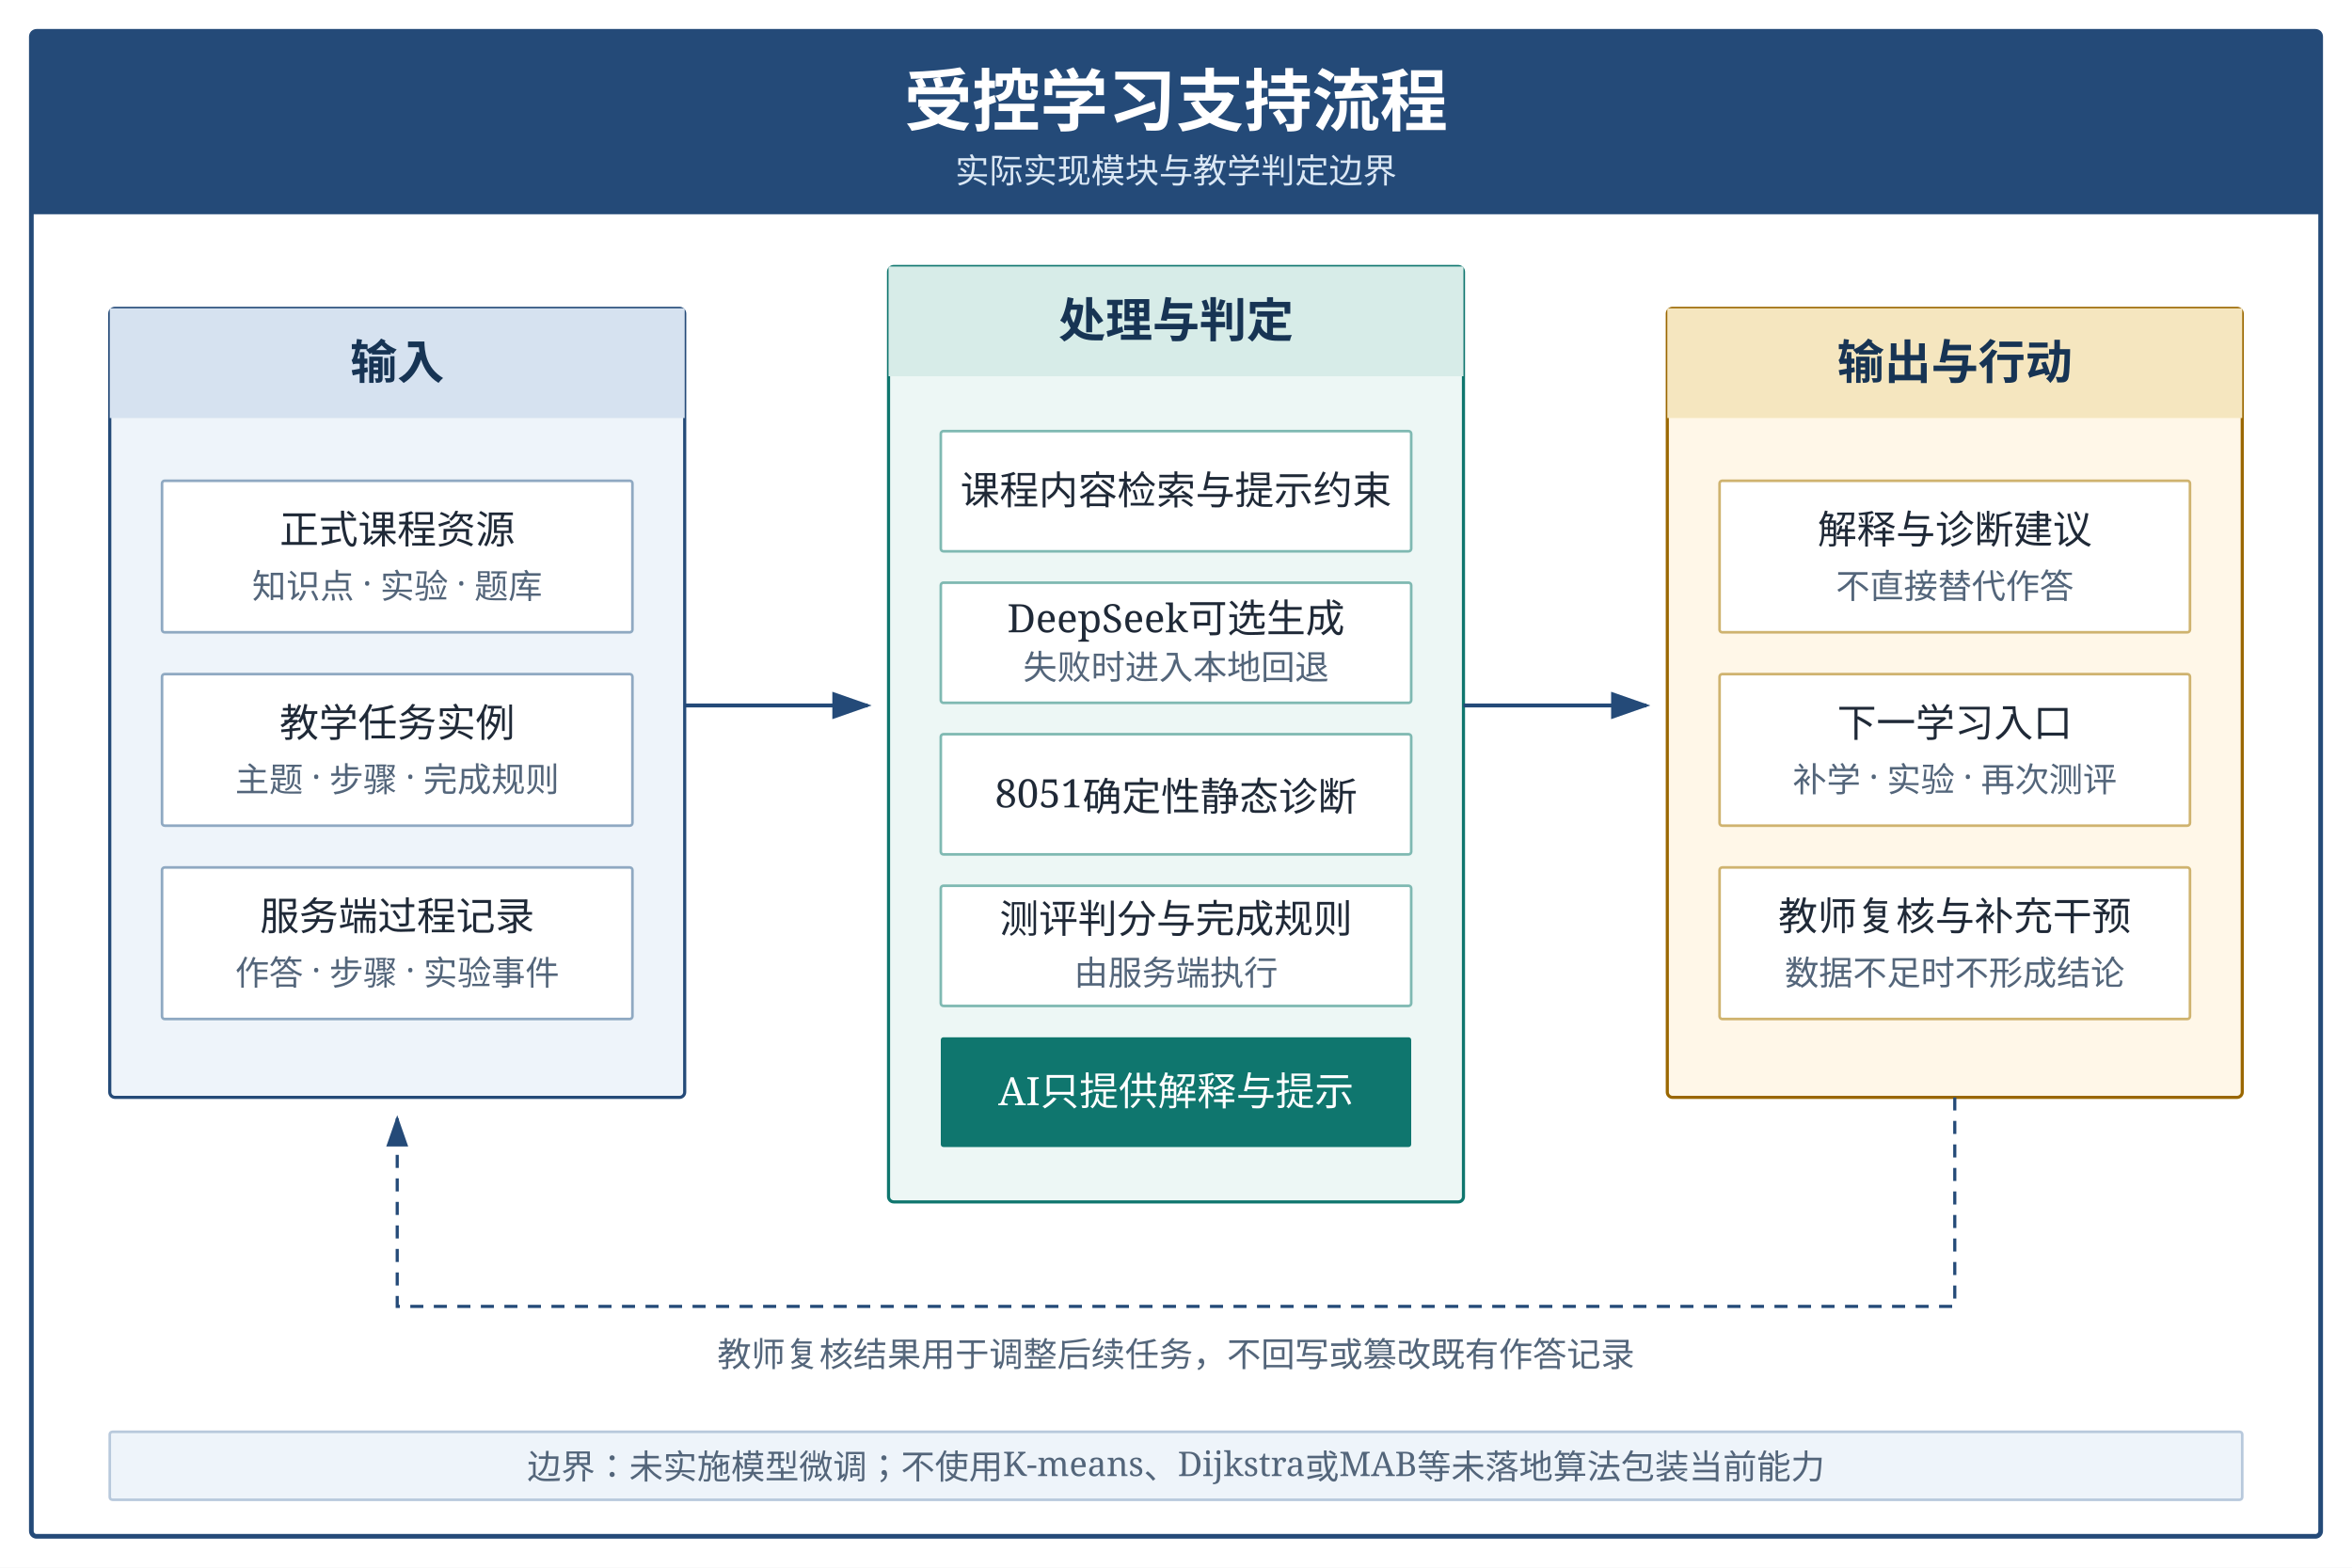
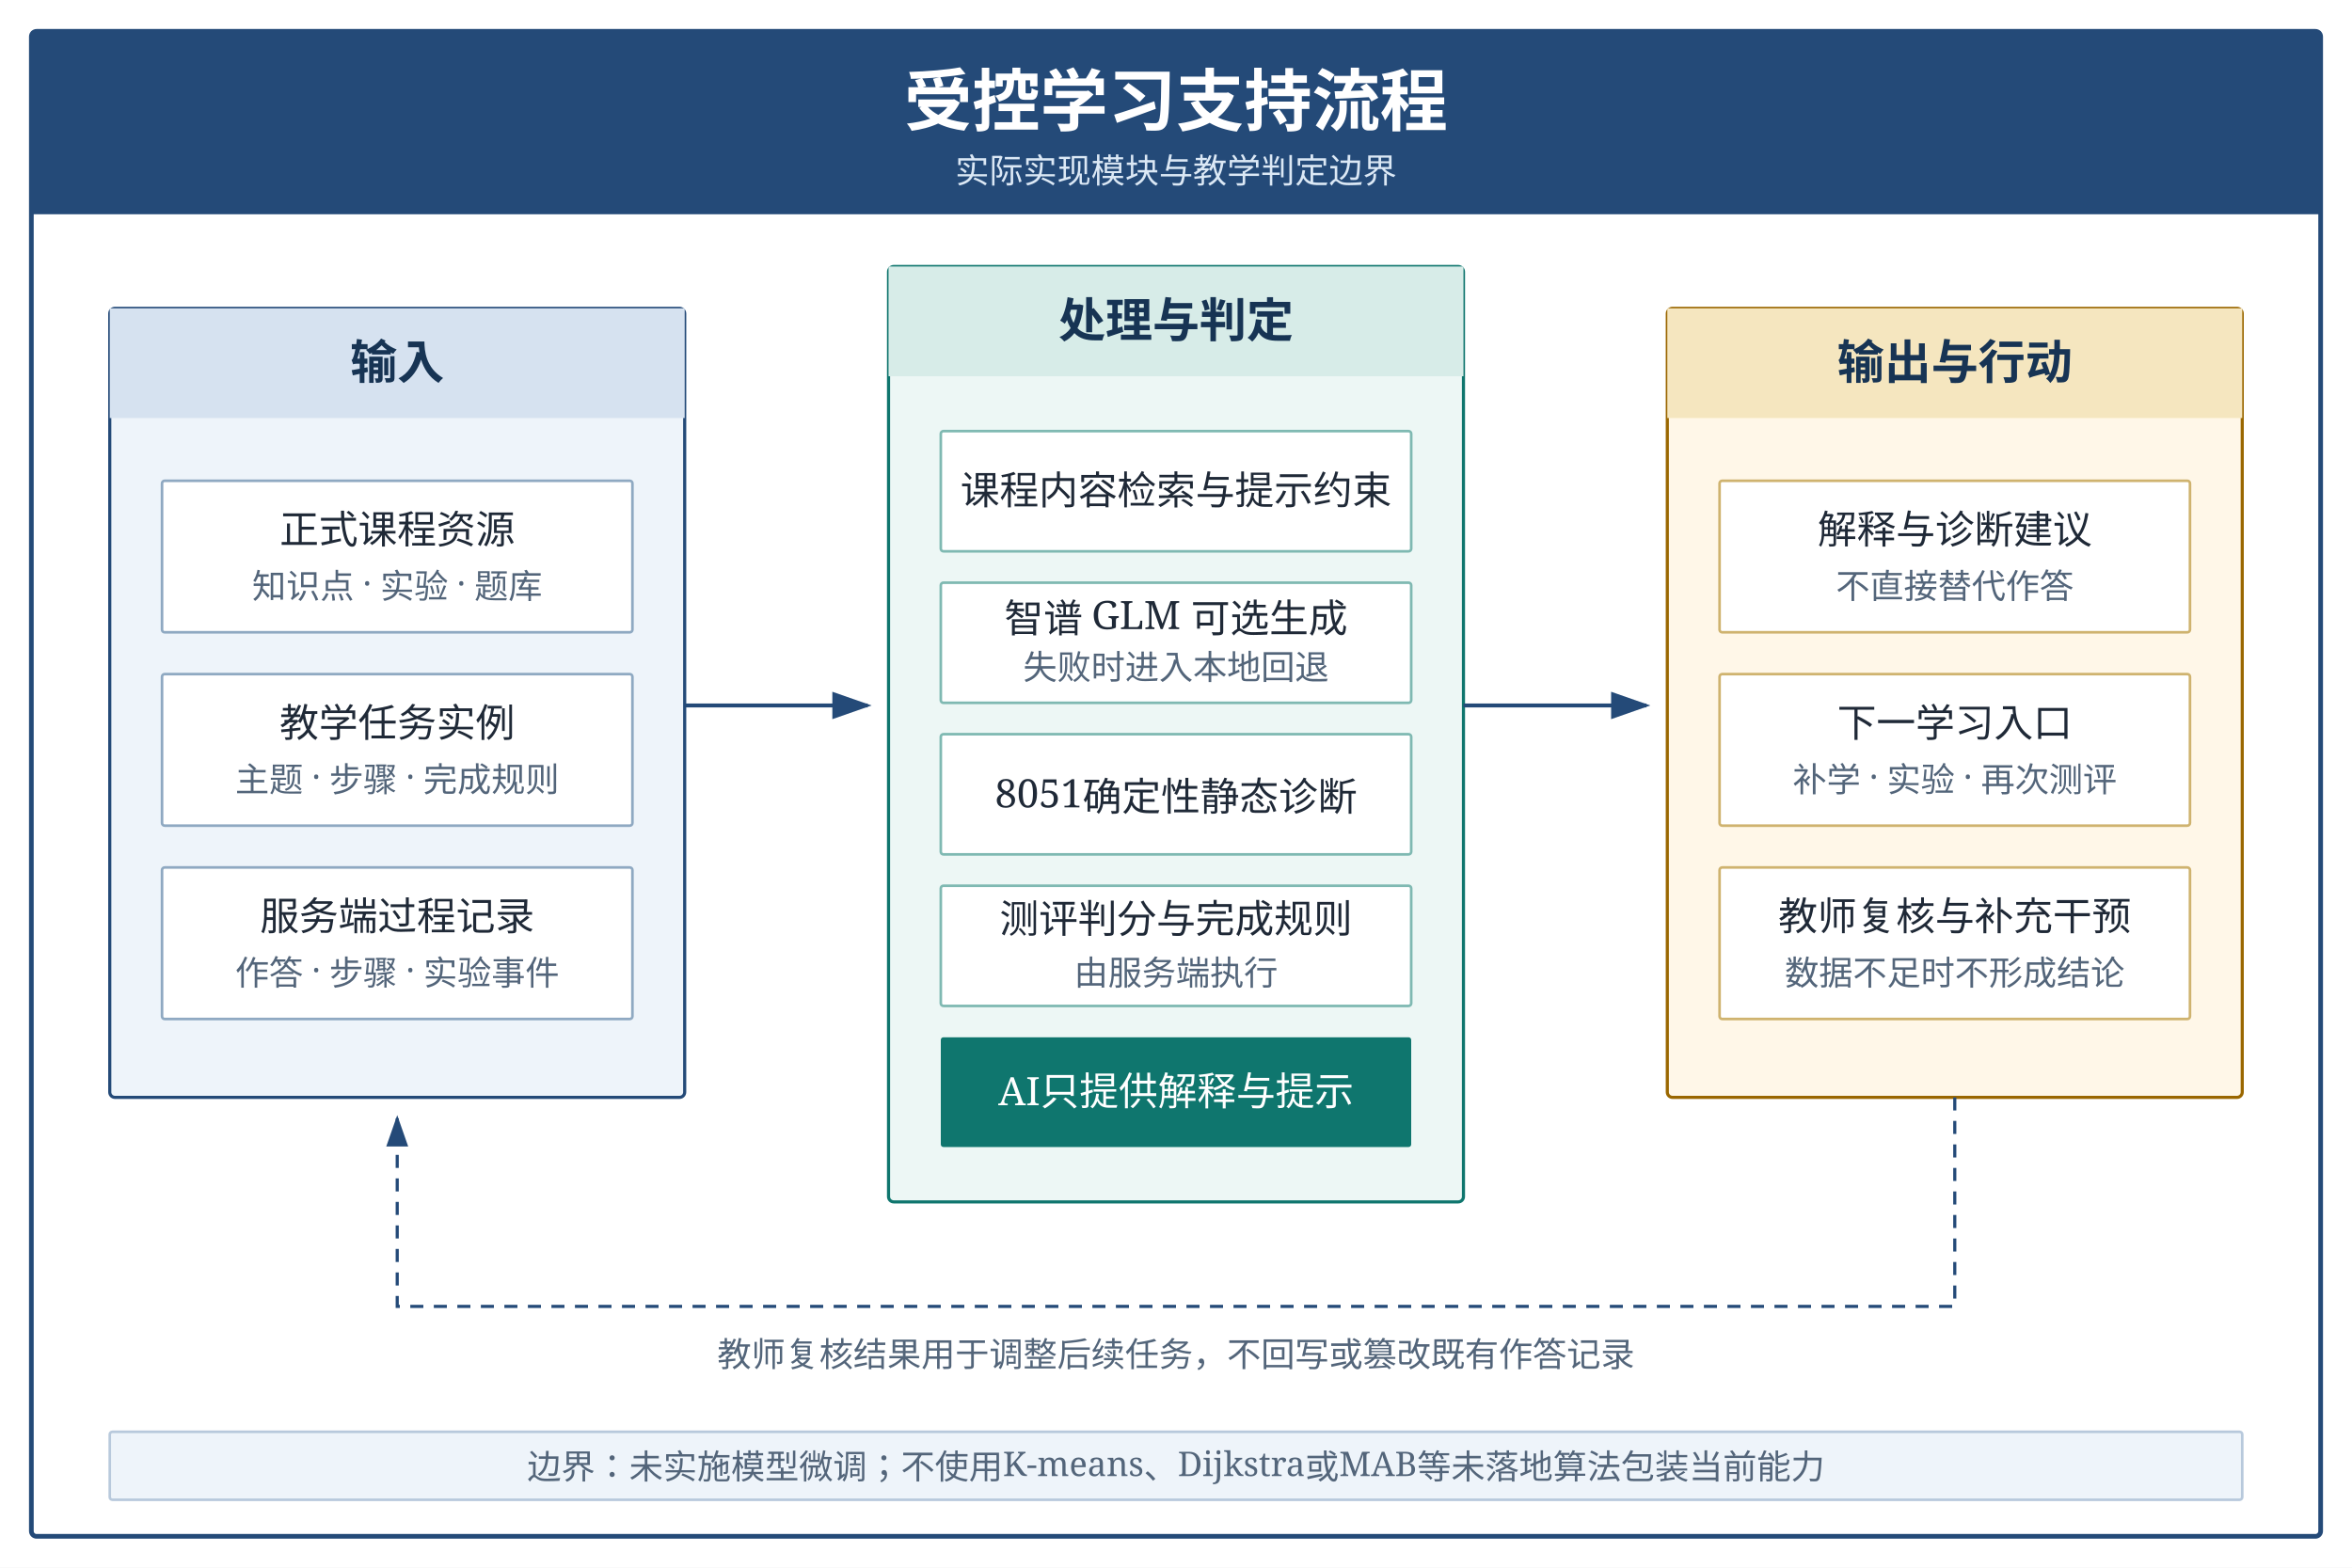
<svg xmlns="http://www.w3.org/2000/svg" width="900" height="600" viewBox="0 0 900 600" role="img" aria-labelledby="title desc">
  <defs>
    <marker id="arr" markerWidth="10" markerHeight="8" refX="9" refY="4" orient="auto">
      <path d="M0,0.5 L10,4 L0,7.5Z" fill="#244A78" />
    </marker>
    <style>
      .h1{font:700 26px SimHei,'Noto Sans SC','Microsoft YaHei',sans-serif;fill:#fff}
      .h2{font:700 18px SimHei,'Noto Sans SC','Microsoft YaHei',sans-serif;fill:#173454}
      .body{font:400 15px SimSun,'Noto Serif SC',serif;fill:#1f2937}
      .small{font:400 13px SimSun,'Noto Serif SC',serif;fill:#53657a}
      .onDark{fill:#fff}
      .light{fill:#dbe8f5}
    </style>
  </defs>
  <rect width="900" height="600" fill="#fff" />
  <rect x="12" y="12" width="876" height="576" rx="2" fill="none" stroke="#244A78" stroke-width="1.8" />
  <rect x="12" y="12" width="876" height="70" fill="#244A78" />
  <text x="450" y="48" text-anchor="middle" class="h1">受控学习支持流程</text>
  <text x="450" y="70" text-anchor="middle" class="small light">实际实现模块与教学判定边界</text>
  <g id="input">
    <rect x="42" y="118" width="220" height="302" rx="2" fill="#eef4fa" stroke="#244A78" stroke-width="1.2" />
    <rect x="42" y="118" width="220" height="42" fill="#d6e2f0" />
    <text x="152" y="145" text-anchor="middle" class="h2">输入</text>
    <rect x="62" y="184" width="180" height="58" rx="1" fill="#fff" stroke="#8fa9c2" />
    <text x="152" y="208" text-anchor="middle" class="body">正式课程资源</text>
    <text x="152" y="229" text-anchor="middle" class="small">知识点 · 实验 · 题库</text>
    <rect x="62" y="258" width="180" height="58" rx="1" fill="#fff" stroke="#8fa9c2" />
    <text x="152" y="282" text-anchor="middle" class="body">教学任务实例</text>
    <text x="152" y="303" text-anchor="middle" class="small">主题 · 步骤 · 完成规则</text>
    <rect x="62" y="332" width="180" height="58" rx="1" fill="#fff" stroke="#8fa9c2" />
    <text x="152" y="356" text-anchor="middle" class="body">服务端过程记录</text>
    <text x="152" y="377" text-anchor="middle" class="small">作答 · 步骤 · 实验事件</text>
  </g>
  <g id="processing">
    <rect x="340" y="102" width="220" height="358" rx="2" fill="#edf7f5" stroke="#0F766E" stroke-width="1.2" />
    <rect x="340" y="102" width="220" height="42" fill="#d7ece8" />
    <text x="450" y="129" text-anchor="middle" class="h2">处理与判定</text>
    <rect x="360" y="165" width="180" height="46" rx="1" fill="#fff" stroke="#7fb9b2" />
    <text x="450" y="193" text-anchor="middle" class="body">课程内容检索与提示约束</text>
    <rect x="360" y="223" width="180" height="46" rx="1" fill="#fff" stroke="#7fb9b2" />
-     <text x="450" y="242" text-anchor="middle" class="body">DeepSeek可选生成</text>
+     <text x="450" y="242" text-anchor="middle" class="body">智谱 GLM 可选生成</text>
    <text x="450" y="260" text-anchor="middle" class="small">失败时进入本地回退</text>
    <rect x="360" y="281" width="180" height="46" rx="1" fill="#fff" stroke="#7fb9b2" />
    <text x="450" y="309" text-anchor="middle" class="body">8051确定性静态诊断</text>
    <rect x="360" y="339" width="180" height="46" rx="1" fill="#fff" stroke="#7fb9b2" />
    <text x="450" y="357" text-anchor="middle" class="body">测评判分与完成规则</text>
    <text x="450" y="377" text-anchor="middle" class="small">由服务端执行</text>
    <rect x="360" y="397" width="180" height="42" rx="1" fill="#0F766E" />
    <text x="450" y="423" text-anchor="middle" class="body onDark">AI只提供解释与提示</text>
  </g>
  <g id="output">
    <rect x="638" y="118" width="220" height="302" rx="2" fill="#fff7e8" stroke="#9A6700" stroke-width="1.2" />
    <rect x="638" y="118" width="220" height="42" fill="#f5e6bf" />
    <text x="748" y="145" text-anchor="middle" class="h2">输出与行动</text>
    <rect x="658" y="184" width="180" height="58" rx="1" fill="#fff" stroke="#cfb36f" />
    <text x="748" y="208" text-anchor="middle" class="body">解释与诊断建议</text>
    <text x="748" y="229" text-anchor="middle" class="small">不直接替代作答</text>
    <rect x="658" y="258" width="180" height="58" rx="1" fill="#fff" stroke="#cfb36f" />
    <text x="748" y="282" text-anchor="middle" class="body">下一学习入口</text>
    <text x="748" y="303" text-anchor="middle" class="small">补学 · 实验 · 再次测评</text>
    <rect x="658" y="332" width="180" height="58" rx="1" fill="#fff" stroke="#cfb36f" />
    <text x="748" y="356" text-anchor="middle" class="body">教师复核与补充干预</text>
    <text x="748" y="377" text-anchor="middle" class="small">数据不足时不形成结论</text>
  </g>
  <line x1="262" y1="270" x2="332" y2="270" stroke="#244A78" stroke-width="1.5" marker-end="url(#arr)" />
  <line x1="560" y1="270" x2="630" y2="270" stroke="#244A78" stroke-width="1.5" marker-end="url(#arr)" />
  <polyline points="748,420 748,500 152,500 152,428" fill="none" stroke="#244A78" stroke-width="1.2" stroke-dasharray="5,4" marker-end="url(#arr)" />
  <text x="450" y="523" text-anchor="middle" class="small">教师复核结果用于调整后续任务，不回写或篡改既有作答记录</text>
  <rect x="42" y="548" width="816" height="26" rx="1" fill="#eef4fa" stroke="#b8c9dc" />
  <text x="450" y="566" text-anchor="middle" class="small">边界：未实施模型微调；不使用K-means、Dijkstra或MAB等未落地算法包装当前能力</text>
</svg>
